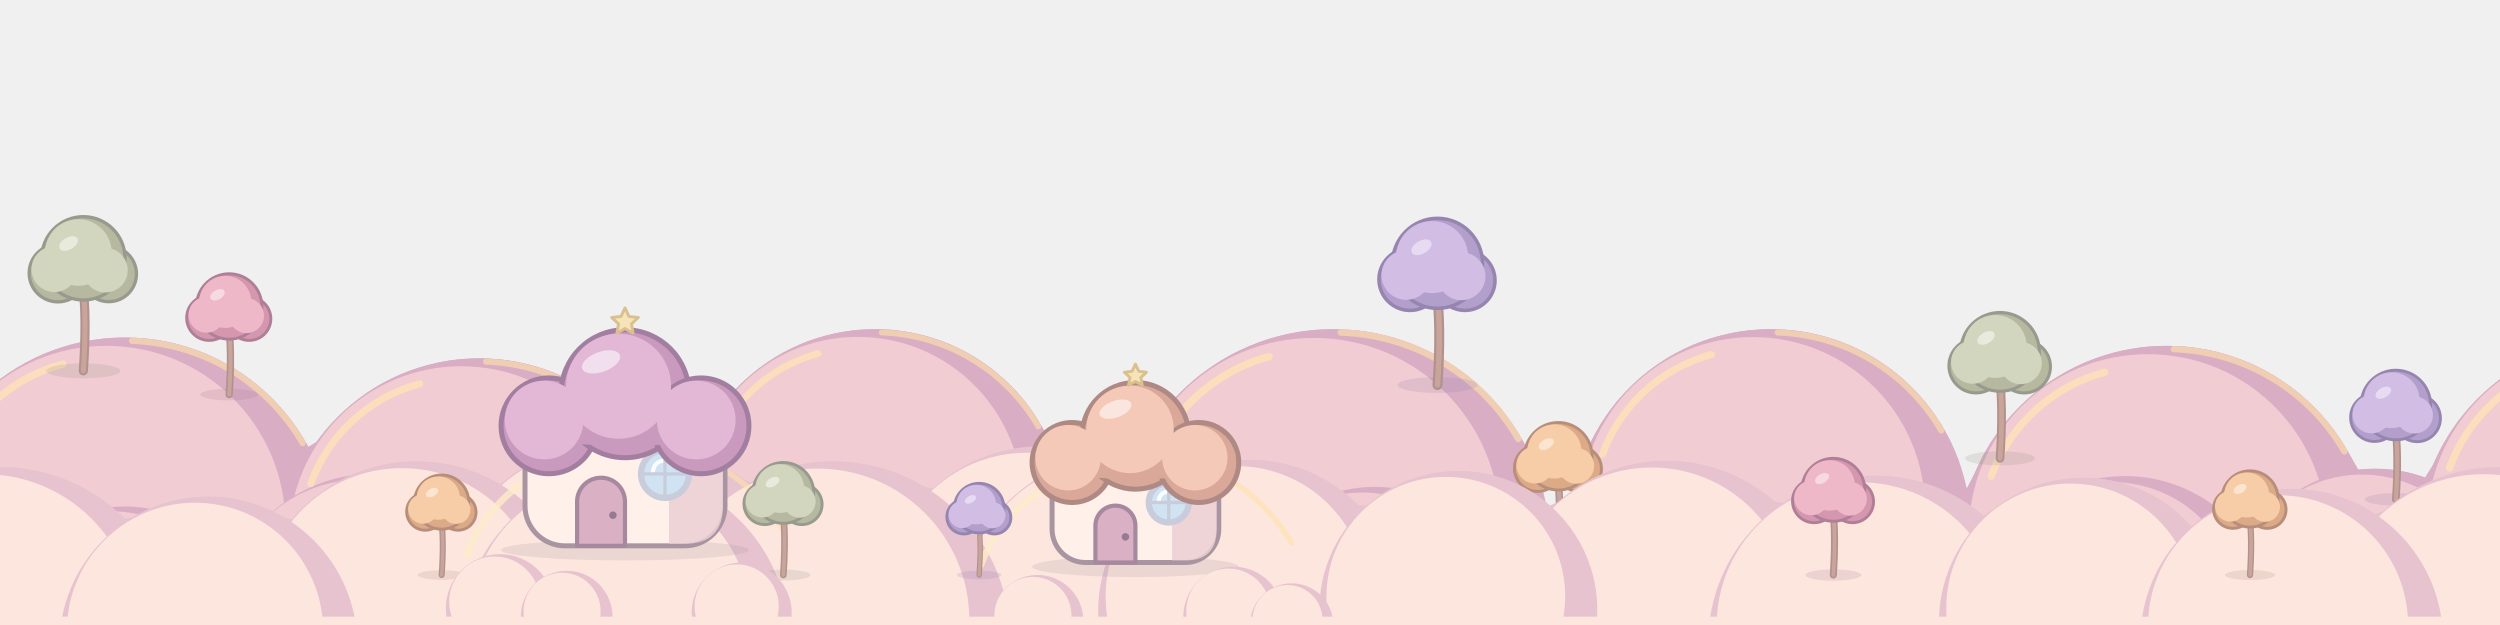
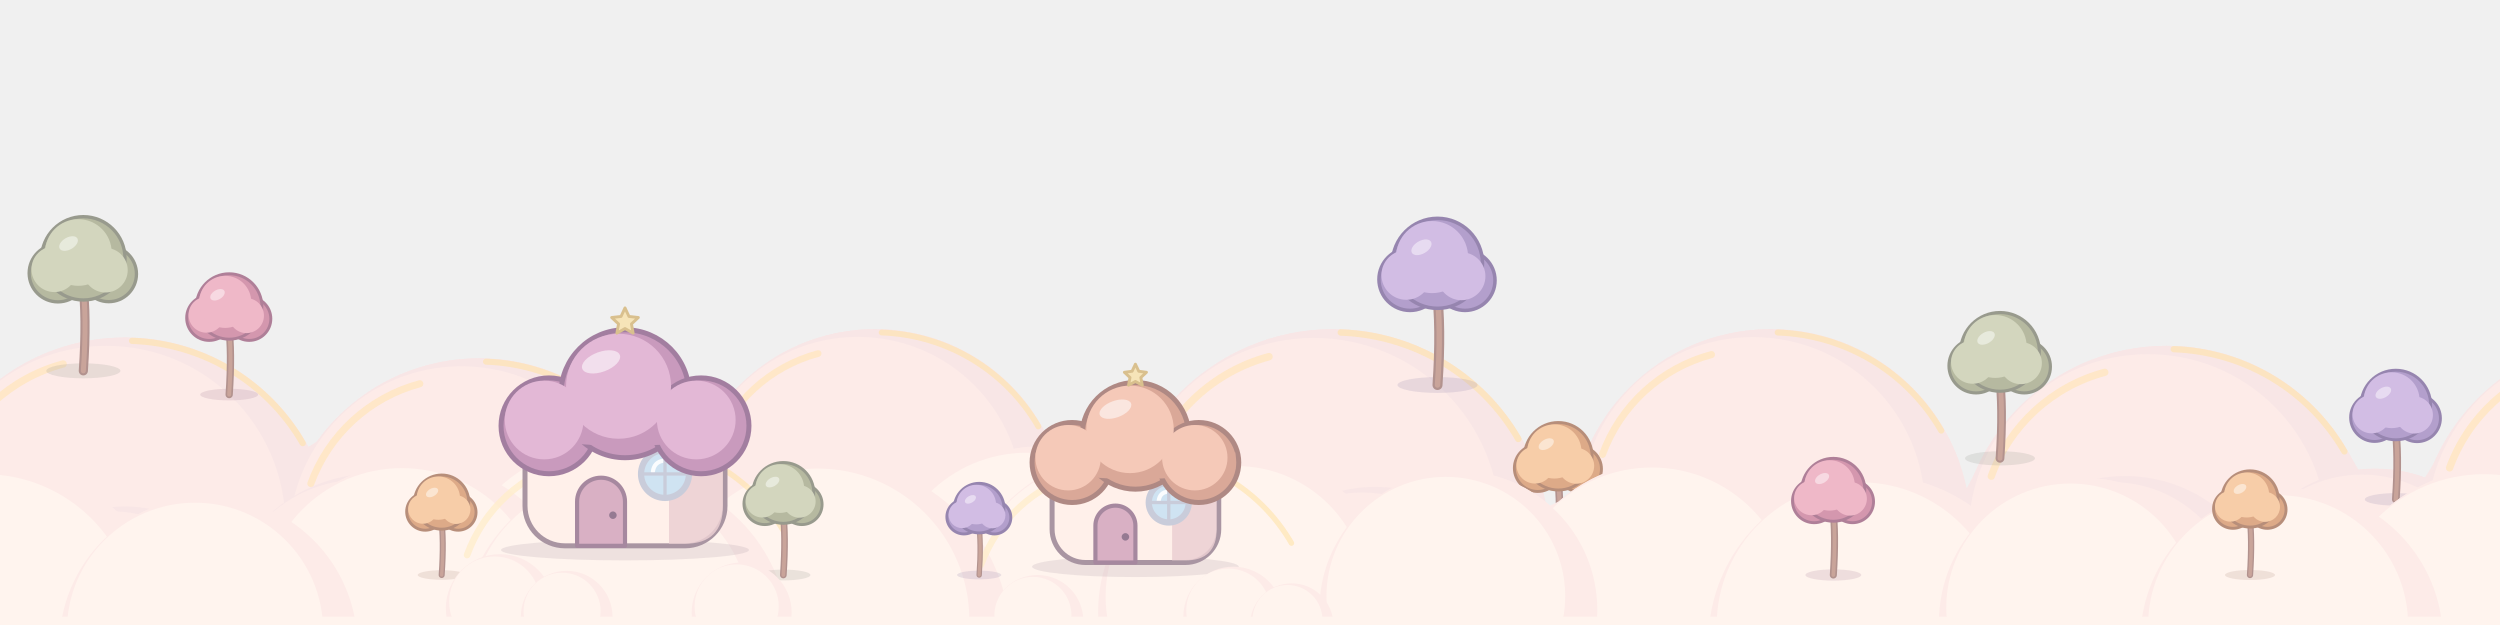
<svg xmlns="http://www.w3.org/2000/svg" width="1200" height="300" viewBox="0 0 1200 300">
  <defs>
    <radialGradient id="wglow">
      <stop offset="0" stop-color="#FFD98F" stop-opacity="0.7" />
      <stop offset="0.35" stop-color="#FFD08A" stop-opacity="0.28" />
      <stop offset="1" stop-color="#FFD08A" stop-opacity="0" />
    </radialGradient>
  </defs>
-   <path d="M0 300L0 182L4 179.2L8 176.6L12 174.3L16 172.2L20 170.3L24 168.7L28 167.3L32 166L36 164.9L40 164L44 163.3L48 162.7L52 162.3L56 162.1L60 162L64 162.1L68 162.3L72 162.7L76 163.3L80 164L84 164.9L88 166L92 167.3L96 168.7L100 170.3L104 172.2L108 174.3L112 176.6L116 179.2L120 182L124 185.2L128 188.7L132 192.6L136 197L140 202L144 207.7L148 214.5L152 212L156 206.8L160 202.3L164 198.3L168 194.7L172 191.5L176 188.6L180 186L184 183.7L188 181.7L192 179.8L196 178.2L200 176.8L204 175.6L208 174.6L212 173.7L216 173L220 172.5L224 172.2L228 172L232 172L236 172.2L240 172.5L244 173L248 173.7L252 174.6L256 175.6L260 176.8L264 178.2L268 179.8L272 181.7L276 183.7L280 186L284 188.6L288 191.5L292 194.7L296 198.3L300 202.3L304 206.8L308 212L312 218.1L316 225.3L320 234.6L324 240.6L328 242.4L332 223.2L336 212.5L340 204.6L344 198.2L348 192.7L352 188L356 183.9L360 180.3L364 177L368 174.1L372 171.5L376 169.2L380 167.2L384 165.3L388 163.7L392 162.4L396 161.2L400 160.2L404 159.4L408 158.8L412 158.3L416 158.1L420 158L424 158.1L428 158.3L432 158.8L436 159.4L440 160.2L444 161.2L448 162.4L452 163.7L456 165.3L460 167.2L464 169.2L468 171.5L472 174.1L476 177L480 180.3L484 183.9L488 188L492 192.7L496 198.2L500 204.6L504 212.5L508 223.2L512 243.9L516 242.2L520 240.9L524 239.8L528 238.9L532 238.3L536 238L540 233.4L544 222L548 213.5L552 206.6L556 200.7L560 195.5L564 191L568 187L572 183.3L576 180L580 177.1L584 174.4L588 171.9L592 169.7L596 167.8L600 166L604 164.4L608 163L612 161.8L616 160.8L620 159.9L624 159.2L628 158.7L632 158.3L636 158.1L640 158L644 158.1L648 158.3L652 158.7L656 159.2L660 159.9L664 160.8L668 161.8L672 163L676 164.4L680 166L684 167.8L688 169.7L692 171.9L696 174.4L700 177.1L704 180L708 183.3L712 187L716 191L720 195.5L724 200.7L728 206.6L732 213.5L736 222L740 233.4L744 251.4L748 248.8L752 246.6L756 234.5L760 220.6L764 211.3L768 204.1L772 198L776 192.8L780 188.3L784 184.3L788 180.7L792 177.5L796 174.6L800 172L804 169.7L808 167.7L812 165.8L816 164.2L820 162.8L824 161.6L828 160.6L832 159.7L836 159L840 158.5L844 158.2L848 158L852 158L856 158.2L860 158.5L864 159L868 159.7L872 160.6L876 161.6L880 162.8L884 164.2L888 165.8L892 167.7L896 169.7L900 172L904 174.6L908 177.5L912 180.7L916 184.3L920 188.3L924 192.8L928 198L932 204.1L936 211.3L940 220.6L944 234.5L948 226.8L952 218.5L956 211.7L960 206L964 201L968 196.6L972 192.7L976 189.2L980 186L984 183.2L988 180.6L992 178.3L996 176.2L1000 174.3L1004 172.7L1008 171.3L1012 170L1016 168.9L1020 168L1024 167.3L1028 166.7L1032 166.3L1036 166.1L1040 166L1044 166.1L1048 166.3L1052 166.7L1056 167.3L1060 168L1064 168.9L1068 170L1072 171.3L1076 172.7L1080 174.3L1084 176.2L1088 178.3L1092 180.6L1096 183.2L1100 186L1104 189.2L1108 192.7L1112 196.6L1116 201L1120 206L1124 211.7L1128 218.5L1132 225.4L1136 225.1L1140 225L1144 225.1L1148 225.4L1152 226L1156 226.8L1160 227.9L1164 229.2L1168 222.8L1172 214.5L1176 207.7L1180 202L1184 197L1188 192.6L1192 188.7L1196 185.2L1200 182L1200 300Z" fill="#D9AEC4" />
-   <circle cx="420" cy="250" r="92" fill="#D9AEC4" />
-   <circle cx="411.7" cy="240.8" r="79.1" fill="#F1CCD2" />
-   <circle cx="640" cy="262" r="104" fill="#D9AEC4" />
-   <circle cx="630.6" cy="251.6" r="89.4" fill="#F1CCD2" />
-   <circle cx="850" cy="254" r="96" fill="#D9AEC4" />
-   <circle cx="841.4" cy="244.4" r="82.6" fill="#F1CCD2" />
-   <circle cx="60" cy="262" r="100" fill="#D9AEC4" />
-   <circle cx="51" cy="252" r="86" fill="#F1CCD2" />
-   <circle cx="1260" cy="262" r="100" fill="#D9AEC4" />
-   <circle cx="1251" cy="252" r="86" fill="#F1CCD2" />
-   <circle cx="1040" cy="266" r="100" fill="#D9AEC4" />
-   <circle cx="1031" cy="256" r="86" fill="#F1CCD2" />
-   <circle cx="230" cy="268" r="96" fill="#D9AEC4" />
-   <circle cx="221.4" cy="258.4" r="82.6" fill="#F1CCD2" />
-   <circle cx="1140" cy="295.3" r="70.3" fill="#D9AEC4" />
-   <circle cx="1133.7" cy="288.3" r="60.5" fill="#F1CCD2" />
-   <circle cx="-60" cy="295.3" r="70.3" fill="#D9AEC4" />
-   <circle cx="-66.3" cy="288.3" r="60.5" fill="#F1CCD2" />
-   <circle cx="180" cy="302.6" r="75.3" fill="#D9AEC4" />
-   <circle cx="173.2" cy="295" r="64.8" fill="#F1CCD2" />
-   <circle cx="1020" cy="299.8" r="71.3" fill="#D9AEC4" />
-   <circle cx="1013.6" cy="292.7" r="61.3" fill="#F1CCD2" />
-   <circle cx="900" cy="299.1" r="65.9" fill="#D9AEC4" />
-   <circle cx="894.1" cy="292.5" r="56.7" fill="#F1CCD2" />
-   <circle cx="660" cy="301.6" r="67.9" fill="#D9AEC4" />
-   <circle cx="653.9" cy="294.8" r="58.4" fill="#F1CCD2" />
-   <circle cx="300" cy="298.7" r="62.9" fill="#D9AEC4" />
-   <circle cx="294.3" cy="292.4" r="54.1" fill="#F1CCD2" />
-   <circle cx="540" cy="306" r="68.1" fill="#D9AEC4" />
-   <circle cx="533.9" cy="299.2" r="58.6" fill="#F1CCD2" />
-   <circle cx="420" cy="303.1" r="63.3" fill="#D9AEC4" />
-   <circle cx="414.3" cy="296.8" r="54.4" fill="#F1CCD2" />
-   <circle cx="780" cy="303.1" r="63" fill="#D9AEC4" />
-   <circle cx="774.3" cy="296.8" r="54.2" fill="#F1CCD2" />
-   <circle cx="60" cy="305.1" r="62" fill="#D9AEC4" />
-   <circle cx="54.4" cy="298.9" r="53.4" fill="#F1CCD2" />
-   <circle cx="1260" cy="305.1" r="62" fill="#D9AEC4" />
-   <circle cx="1254.4" cy="298.9" r="53.4" fill="#F1CCD2" />
-   <path d="M342.6 215.6A73.6 73.6 0 0 1 392.7 169.7" fill="none" stroke="#FFE2B8" stroke-width="3.2" stroke-linecap="round" stroke-linejoin="round" opacity="0.8" />
+   <path d="M0 300L0 182L4 179.2L8 176.6L12 174.3L16 172.2L20 170.3L24 168.7L28 167.3L32 166L36 164.9L40 164L44 163.3L48 162.7L52 162.3L56 162.1L60 162L64 162.1L68 162.3L72 162.7L76 163.3L80 164L84 164.9L88 166L92 167.3L96 168.7L100 170.3L104 172.2L108 174.3L112 176.6L116 179.2L120 182L124 185.2L128 188.7L132 192.6L136 197L140 202L144 207.7L148 214.5L152 212L156 206.8L160 202.3L164 198.3L168 194.7L172 191.5L176 188.6L180 186L184 183.7L188 181.7L192 179.8L196 178.2L200 176.8L204 175.6L208 174.6L212 173.7L216 173L220 172.5L224 172.2L228 172L232 172L236 172.2L240 172.5L244 173L248 173.7L252 174.6L256 175.6L260 176.8L264 178.2L268 179.8L272 181.7L276 183.7L280 186L284 188.6L288 191.5L292 194.7L296 198.3L300 202.3L304 206.8L308 212L312 218.1L316 225.3L320 234.6L324 240.6L328 242.4L332 223.2L336 212.5L340 204.6L344 198.2L348 192.7L352 188L356 183.9L360 180.3L364 177L368 174.1L372 171.5L376 169.2L380 167.2L384 165.3L388 163.7L392 162.4L396 161.2L400 160.2L404 159.4L408 158.8L412 158.3L416 158.1L420 158L424 158.1L428 158.3L432 158.8L436 159.4L440 160.2L444 161.2L448 162.4L452 163.7L456 165.3L460 167.2L464 169.2L468 171.5L472 174.1L476 177L480 180.3L484 183.9L488 188L492 192.7L496 198.2L500 204.6L504 212.5L508 223.2L512 243.9L516 242.2L520 240.9L524 239.8L528 238.9L532 238.3L536 238L540 233.4L544 222L548 213.5L552 206.6L556 200.7L560 195.5L564 191L568 187L572 183.3L576 180L580 177.1L584 174.4L588 171.9L592 169.7L596 167.8L600 166L604 164.4L608 163L612 161.8L616 160.8L620 159.9L624 159.2L628 158.7L632 158.3L636 158.1L640 158L644 158.1L648 158.3L652 158.7L656 159.2L660 159.9L664 160.8L668 161.8L672 163L676 164.4L680 166L684 167.8L688 169.7L692 171.9L696 174.4L700 177.1L704 180L708 183.3L712 187L716 191L720 195.5L724 200.7L728 206.6L732 213.5L736 222L740 233.4L744 251.4L748 248.8L752 246.6L756 234.5L760 220.6L764 211.3L768 204.1L772 198L776 192.8L780 188.3L784 184.3L788 180.7L792 177.5L796 174.6L800 172L804 169.7L808 167.7L812 165.8L816 164.2L820 162.8L824 161.6L828 160.6L832 159.7L836 159L840 158.5L844 158.2L848 158L852 158L856 158.2L860 158.5L864 159L868 159.7L872 160.6L876 161.6L880 162.8L884 164.2L888 165.8L892 167.7L896 169.7L900 172L904 174.6L908 177.5L912 180.7L916 184.3L920 188.3L924 192.8L928 198L932 204.1L936 211.3L940 220.6L944 234.5L948 226.8L952 218.5L956 211.7L960 206L964 201L968 196.6L972 192.7L976 189.2L980 186L984 183.2L988 180.6L992 178.3L996 176.2L1000 174.3L1004 172.7L1008 171.3L1012 170L1016 168.9L1020 168L1024 167.3L1028 166.7L1032 166.3L1036 166.1L1040 166L1044 166.1L1048 166.3L1052 166.7L1056 167.3L1060 168L1064 168.9L1068 170L1072 171.3L1076 172.7L1080 174.3L1084 176.2L1088 178.3L1092 180.6L1096 183.2L1100 186L1104 189.2L1108 192.7L1112 196.6L1116 201L1120 206L1124 211.7L1128 218.5L1132 225.4L1136 225.1L1140 225L1144 225.1L1148 225.4L1152 226L1156 226.8L1160 227.9L1164 229.2L1168 222.8L1172 214.5L1176 207.7L1180 202L1184 197L1188 192.6L1192 188.7L1196 185.2L1200 182L1200 300Z" fill="#F8E6E6" />
+   <circle cx="420" cy="250" r="92" fill="#F8E6E6" />
+   <circle cx="411.7" cy="240.8" r="79.1" fill="#FDEBE8" />
+   <circle cx="640" cy="262" r="104" fill="#F8E6E6" />
+   <circle cx="630.6" cy="251.6" r="89.4" fill="#FDEBE8" />
+   <circle cx="850" cy="254" r="96" fill="#F8E6E6" />
+   <circle cx="841.4" cy="244.4" r="82.6" fill="#FDEBE8" />
+   <circle cx="60" cy="262" r="100" fill="#F8E6E6" />
+   <circle cx="51" cy="252" r="86" fill="#FDEBE8" />
+   <circle cx="1260" cy="262" r="100" fill="#F8E6E6" />
+   <circle cx="1251" cy="252" r="86" fill="#FDEBE8" />
+   <circle cx="1040" cy="266" r="100" fill="#F8E6E6" />
+   <circle cx="1031" cy="256" r="86" fill="#FDEBE8" />
+   <circle cx="230" cy="268" r="96" fill="#F8E6E6" />
+   <circle cx="221.4" cy="258.4" r="82.6" fill="#FDEBE8" />
+   <circle cx="1140" cy="295.3" r="70.3" fill="#F8E6E6" />
+   <circle cx="1133.7" cy="288.3" r="60.5" fill="#FDEBE8" />
+   <circle cx="-60" cy="295.3" r="70.3" fill="#F8E6E6" />
+   <circle cx="-66.3" cy="288.3" r="60.5" fill="#FDEBE8" />
+   <circle cx="180" cy="302.6" r="75.3" fill="#F8E6E6" />
+   <circle cx="173.2" cy="295" r="64.8" fill="#FDEBE8" />
+   <circle cx="1020" cy="299.8" r="71.3" fill="#F8E6E6" />
+   <circle cx="1013.6" cy="292.7" r="61.3" fill="#FDEBE8" />
+   <circle cx="900" cy="299.1" r="65.9" fill="#F8E6E6" />
+   <circle cx="894.1" cy="292.5" r="56.7" fill="#FDEBE8" />
+   <circle cx="660" cy="301.6" r="67.9" fill="#F8E6E6" />
+   <circle cx="653.9" cy="294.8" r="58.4" fill="#FDEBE8" />
+   <circle cx="300" cy="298.7" r="62.9" fill="#F8E6E6" />
+   <circle cx="294.3" cy="292.4" r="54.1" fill="#FDEBE8" />
+   <circle cx="540" cy="306" r="68.1" fill="#F8E6E6" />
+   <circle cx="533.9" cy="299.2" r="58.6" fill="#FDEBE8" />
+   <circle cx="420" cy="303.1" r="63.3" fill="#F8E6E6" />
+   <circle cx="414.3" cy="296.8" r="54.4" fill="#FDEBE8" />
+   <circle cx="780" cy="303.1" r="63" fill="#F8E6E6" />
+   <circle cx="774.3" cy="296.8" r="54.2" fill="#FDEBE8" />
+   <circle cx="60" cy="305.1" r="62" fill="#F8E6E6" />
+   <circle cx="54.4" cy="298.9" r="53.4" fill="#FDEBE8" />
+   <circle cx="1260" cy="305.1" r="62" fill="#F8E6E6" />
+   <circle cx="1254.4" cy="298.9" r="53.4" fill="#FDEBE8" />
+   <path d="M342.6 215.6A73.6 73.6 0 0 1 392.7 169.7" fill="none" stroke="#FFE6C0" stroke-width="3.2" stroke-linecap="round" stroke-linejoin="round" opacity="0.8" />
  <path d="M423.2 159.6A90.5 90.5 0 0 1 498.4 204.7" fill="none" stroke="#FFE2A8" stroke-width="2.8" stroke-linecap="round" stroke-linejoin="round" opacity="0.6" />
-   <path d="M552.5 223.1A83.2 83.2 0 0 1 609.1 171.2" fill="none" stroke="#FFE2B8" stroke-width="3.6" stroke-linecap="round" stroke-linejoin="round" opacity="0.8" />
+   <path d="M552.5 223.1A83.2 83.2 0 0 1 609.1 171.2" fill="none" stroke="#FFE6C0" stroke-width="3.6" stroke-linecap="round" stroke-linejoin="round" opacity="0.8" />
  <path d="M643.6 159.6A102.5 102.5 0 0 1 728.8 210.7" fill="none" stroke="#FFE2A8" stroke-width="3.1" stroke-linecap="round" stroke-linejoin="round" opacity="0.6" />
-   <path d="M769.2 218.1A76.8 76.8 0 0 1 821.5 170.2" fill="none" stroke="#FFE2B8" stroke-width="3.4" stroke-linecap="round" stroke-linejoin="round" opacity="0.8" />
+   <path d="M769.2 218.1A76.8 76.8 0 0 1 821.5 170.2" fill="none" stroke="#FFE6C0" stroke-width="3.4" stroke-linecap="round" stroke-linejoin="round" opacity="0.8" />
  <path d="M853.3 159.6A94.5 94.5 0 0 1 931.8 206.7" fill="none" stroke="#FFE2A8" stroke-width="2.9" stroke-linecap="round" stroke-linejoin="round" opacity="0.6" />
-   <path d="M-24.2 224.6A80 80 0 0 1 30.3 174.7" fill="none" stroke="#FFE2B8" stroke-width="3.5" stroke-linecap="round" stroke-linejoin="round" opacity="0.8" />
-   <path d="M1175.8 224.6A80 80 0 0 1 1230.3 174.7" fill="none" stroke="#FFE2B8" stroke-width="3.5" stroke-linecap="round" stroke-linejoin="round" opacity="0.8" />
+   <path d="M-24.2 224.6A80 80 0 0 1 30.3 174.7" fill="none" stroke="#FFE6C0" stroke-width="3.5" stroke-linecap="round" stroke-linejoin="round" opacity="0.8" />
+   <path d="M1175.8 224.6A80 80 0 0 1 1230.3 174.7" fill="none" stroke="#FFE6C0" stroke-width="3.5" stroke-linecap="round" stroke-linejoin="round" opacity="0.8" />
  <path d="M63.4 163.6A98.5 98.5 0 0 1 145.3 212.7" fill="none" stroke="#FFE2A8" stroke-width="3" stroke-linecap="round" stroke-linejoin="round" opacity="0.6" />
  <path d="M1263.4 163.6A98.5 98.5 0 0 1 1345.3 212.7" fill="none" stroke="#FFE2A8" stroke-width="3" stroke-linecap="round" stroke-linejoin="round" opacity="0.6" />
-   <path d="M955.8 228.6A80 80 0 0 1 1010.3 178.7" fill="none" stroke="#FFE2B8" stroke-width="3.5" stroke-linecap="round" stroke-linejoin="round" opacity="0.8" />
+   <path d="M955.8 228.6A80 80 0 0 1 1010.3 178.7" fill="none" stroke="#FFE6C0" stroke-width="3.5" stroke-linecap="round" stroke-linejoin="round" opacity="0.8" />
  <path d="M1043.4 167.6A98.5 98.5 0 0 1 1125.3 216.7" fill="none" stroke="#FFE2A8" stroke-width="3" stroke-linecap="round" stroke-linejoin="round" opacity="0.6" />
-   <path d="M149.2 232.1A76.8 76.8 0 0 1 201.5 184.2" fill="none" stroke="#FFE2B8" stroke-width="3.4" stroke-linecap="round" stroke-linejoin="round" opacity="0.8" />
+   <path d="M149.2 232.1A76.8 76.8 0 0 1 201.5 184.2" fill="none" stroke="#FFE6C0" stroke-width="3.4" stroke-linecap="round" stroke-linejoin="round" opacity="0.8" />
  <path d="M233.3 173.6A94.5 94.5 0 0 1 311.8 220.7" fill="none" stroke="#FFE2A8" stroke-width="2.9" stroke-linecap="round" stroke-linejoin="round" opacity="0.6" />
  <ellipse cx="40" cy="178" rx="17.8" ry="3.6" fill="#8D8E86" opacity="0.18" />
  <path d="M40 178Q41.8 152.1 39.6 135.1" fill="none" stroke="#B2928E" stroke-width="4.4" stroke-linecap="round" stroke-linejoin="round" />
  <path d="M40 178Q41.8 152.1 39.6 135.1" fill="none" stroke="#C9A49A" stroke-width="2.4" stroke-linecap="round" stroke-linejoin="round" />
  <circle cx="27.8" cy="131.1" r="13.8" fill="#B6B9A0" stroke="#989A8D" stroke-width="1.6" stroke-linejoin="round" stroke-linecap="round" />
  <circle cx="52.2" cy="131.5" r="13.3" fill="#B6B9A0" stroke="#989A8D" stroke-width="1.6" stroke-linejoin="round" stroke-linecap="round" />
  <circle cx="40" cy="124" r="20" fill="#B6B9A0" stroke="#989A8D" stroke-width="1.6" stroke-linejoin="round" stroke-linecap="round" />
  <circle cx="26.1" cy="129.2" r="11" fill="#D3D6BE" />
  <circle cx="50.6" cy="129.7" r="10.7" fill="#D3D6BE" />
  <circle cx="37.6" cy="121.2" r="16" fill="#D3D6BE" />
  <ellipse cx="32.9" cy="116.9" rx="4.9" ry="2.9" fill="#EBEDE2" opacity="0.85" transform="rotate(-30 32.9 116.9)" />
  <ellipse cx="110" cy="189.4" rx="13.9" ry="2.8" fill="#A2768F" opacity="0.18" />
  <path d="M110 189.4Q111.4 169.1 109.7 155.8" fill="none" stroke="#B2928E" stroke-width="3.5" stroke-linecap="round" stroke-linejoin="round" />
  <path d="M110 189.4Q111.4 169.1 109.7 155.8" fill="none" stroke="#C9A49A" stroke-width="1.9" stroke-linecap="round" stroke-linejoin="round" />
  <circle cx="100.4" cy="152.6" r="10.8" fill="#D497AE" stroke="#AF7F98" stroke-width="1.4" stroke-linejoin="round" stroke-linecap="round" />
  <circle cx="119.6" cy="153" r="10.4" fill="#D497AE" stroke="#AF7F98" stroke-width="1.4" stroke-linejoin="round" stroke-linecap="round" />
  <circle cx="110" cy="147.1" r="15.7" fill="#D497AE" stroke="#AF7F98" stroke-width="1.4" stroke-linejoin="round" stroke-linecap="round" />
  <circle cx="99.1" cy="151.1" r="8.6" fill="#EFB8C8" />
  <circle cx="118.3" cy="151.5" r="8.4" fill="#EFB8C8" />
  <circle cx="108.1" cy="144.9" r="12.5" fill="#EFB8C8" />
  <ellipse cx="104.4" cy="141.5" rx="3.8" ry="2.3" fill="#F8DFE6" opacity="0.85" transform="rotate(-30 104.4 141.5)" />
  <ellipse cx="690" cy="184.8" rx="19.2" ry="3.8" fill="#8B7CA4" opacity="0.18" />
  <path d="M690 184.8Q691.9 156.8 689.5 138.4" fill="none" stroke="#B2928E" stroke-width="4.8" stroke-linecap="round" stroke-linejoin="round" />
  <path d="M690 184.8Q691.9 156.8 689.5 138.4" fill="none" stroke="#C9A49A" stroke-width="2.6" stroke-linecap="round" stroke-linejoin="round" />
  <circle cx="676.8" cy="134.1" r="14.9" fill="#B39FCC" stroke="#9685AF" stroke-width="1.7" stroke-linejoin="round" stroke-linecap="round" />
  <circle cx="703.2" cy="134.6" r="14.4" fill="#B39FCC" stroke="#9685AF" stroke-width="1.7" stroke-linejoin="round" stroke-linecap="round" />
  <circle cx="690" cy="126.4" r="21.6" fill="#B39FCC" stroke="#9685AF" stroke-width="1.7" stroke-linejoin="round" stroke-linecap="round" />
  <circle cx="675" cy="132" r="11.9" fill="#D2BDE4" />
  <circle cx="701.5" cy="132.6" r="11.5" fill="#D2BDE4" />
  <circle cx="687.4" cy="123.4" r="17.3" fill="#D2BDE4" />
  <ellipse cx="682.3" cy="118.7" rx="5.3" ry="3.1" fill="#EBE1F3" opacity="0.85" transform="rotate(-30 682.3 118.7)" />
  <ellipse cx="748" cy="262.8" rx="14.4" ry="2.9" fill="#A98475" opacity="0.18" />
  <path d="M748 262.8Q749.4 241.8 747.6 228" fill="none" stroke="#B2928E" stroke-width="3.6" stroke-linecap="round" stroke-linejoin="round" />
  <path d="M748 262.8Q749.4 241.8 747.6 228" fill="none" stroke="#C9A49A" stroke-width="2" stroke-linecap="round" stroke-linejoin="round" />
  <circle cx="738.1" cy="224.7" r="11.2" fill="#DDAA88" stroke="#B78E7A" stroke-width="1.4" stroke-linejoin="round" stroke-linecap="round" />
  <circle cx="757.9" cy="225.1" r="10.8" fill="#DDAA88" stroke="#B78E7A" stroke-width="1.4" stroke-linejoin="round" stroke-linecap="round" />
  <circle cx="748" cy="219" r="16.2" fill="#DDAA88" stroke="#B78E7A" stroke-width="1.4" stroke-linejoin="round" stroke-linecap="round" />
  <circle cx="736.8" cy="223.2" r="8.9" fill="#F7CDA8" />
  <circle cx="756.6" cy="223.6" r="8.6" fill="#F7CDA8" />
  <circle cx="746.1" cy="216.7" r="13" fill="#F7CDA8" />
  <ellipse cx="742.2" cy="213.2" rx="4" ry="2.3" fill="#FBE9D8" opacity="0.85" transform="rotate(-30 742.2 213.2)" />
  <ellipse cx="960" cy="220" rx="16.8" ry="3.4" fill="#8D8E86" opacity="0.18" />
  <path d="M960 220Q961.7 195.5 959.6 179.4" fill="none" stroke="#B2928E" stroke-width="4.2" stroke-linecap="round" stroke-linejoin="round" />
  <path d="M960 220Q961.7 195.5 959.6 179.4" fill="none" stroke="#C9A49A" stroke-width="2.3" stroke-linecap="round" stroke-linejoin="round" />
  <circle cx="948.5" cy="175.6" r="13" fill="#B6B9A0" stroke="#989A8D" stroke-width="1.5" stroke-linejoin="round" stroke-linecap="round" />
  <circle cx="971.6" cy="176" r="12.6" fill="#B6B9A0" stroke="#989A8D" stroke-width="1.5" stroke-linejoin="round" stroke-linecap="round" />
  <circle cx="960" cy="168.9" r="18.9" fill="#B6B9A0" stroke="#989A8D" stroke-width="1.5" stroke-linejoin="round" stroke-linecap="round" />
  <circle cx="946.9" cy="173.8" r="10.4" fill="#D3D6BE" />
  <circle cx="970" cy="174.3" r="10.1" fill="#D3D6BE" />
  <circle cx="957.7" cy="166.3" r="15.1" fill="#D3D6BE" />
  <ellipse cx="953.3" cy="162.2" rx="4.6" ry="2.7" fill="#EBEDE2" opacity="0.85" transform="rotate(-30 953.3 162.2)" />
  <ellipse cx="1150" cy="239.7" rx="14.9" ry="3" fill="#8B7CA4" opacity="0.18" />
  <path d="M1150 239.7Q1151.5 218 1149.6 203.7" fill="none" stroke="#B2928E" stroke-width="3.7" stroke-linecap="round" stroke-linejoin="round" />
  <path d="M1150 239.7Q1151.5 218 1149.6 203.7" fill="none" stroke="#C9A49A" stroke-width="2" stroke-linecap="round" stroke-linejoin="round" />
  <circle cx="1139.8" cy="200.4" r="11.5" fill="#B39FCC" stroke="#9685AF" stroke-width="1.4" stroke-linejoin="round" stroke-linecap="round" />
  <circle cx="1160.2" cy="200.8" r="11.2" fill="#B39FCC" stroke="#9685AF" stroke-width="1.4" stroke-linejoin="round" stroke-linecap="round" />
  <circle cx="1150" cy="194.4" r="16.7" fill="#B39FCC" stroke="#9685AF" stroke-width="1.4" stroke-linejoin="round" stroke-linecap="round" />
  <circle cx="1138.4" cy="198.8" r="9.2" fill="#D2BDE4" />
  <circle cx="1158.9" cy="199.2" r="8.9" fill="#D2BDE4" />
  <circle cx="1148" cy="192.1" r="13.4" fill="#D2BDE4" />
  <ellipse cx="1144" cy="188.5" rx="4.1" ry="2.4" fill="#EBE1F3" opacity="0.85" transform="rotate(-30 1144 188.5)" />
-   <path d="M0 300L0 224.2L4 224.3L8 224.6L12 225.1L16 225.8L20 226.6L24 227.7L28 229L32 230.5L36 232.3L40 234.3L44 236.5L48 239.1L52 242.1L56 245.4L60 249.1L64 248.1L68 246L72 244.1L76 242.6L80 241.3L84 240.2L88 239.4L92 238.9L96 238.5L100 238.4L104 238.5L108 238.9L112 239.4L116 240.2L120 241.3L124 242.6L128 244.1L132 246L136 248.1L140 249.4L144 245L148 241.2L152 237.9L156 235L160 232.5L164 230.2L168 228.3L172 226.7L176 225.3L180 224.1L184 223.1L188 222.4L192 221.9L196 221.6L200 221.5L204 221.6L208 221.9L212 222.4L216 223.1L220 224.1L224 225.3L228 226.7L232 228.3L236 230.2L240 232.5L244 229.5L248 226.5L252 223.9L256 221.5L260 219.4L264 217.5L268 215.9L272 214.5L276 213.3L280 212.3L284 211.4L288 210.8L292 210.4L296 210.1L300 210L304 210.1L308 210.4L312 210.8L316 211.4L320 212.3L324 213.3L328 214.5L332 215.9L336 217.5L340 219.4L344 221.5L348 223.9L352 226.5L356 229.5L360 231.6L364 229.6L368 227.8L372 226.3L376 225L380 223.9L384 223.1L388 222.4L392 221.9L396 221.6L400 221.5L404 221.6L408 221.9L412 222.4L416 223.1L420 223.9L424 225L428 226.3L432 227.8L436 229.6L440 231.6L444 233.8L448 234.3L452 230.9L456 228L460 225.4L464 223.1L468 221.1L472 219.5L476 218L480 216.8L484 215.9L488 215.2L492 214.6L496 214.3L500 214.2L504 214.3L508 214.6L512 215.2L516 215.9L520 216.8L524 218L528 217.7L532 217L536 216.5L540 216.1L544 216L548 216.1L552 216.3L556 216.7L560 217.3L564 218.1L568 219.1L572 220.2L576 221.6L580 223.3L584 222.5L588 221.8L592 221.2L596 220.9L600 220.8L604 220.9L608 221.2L612 221.8L616 222.5L620 223.6L624 224.8L628 226.3L632 228.2L636 230.3L640 232.7L644 235.5L648 238.8L652 242.6L656 242.7L660 239.5L664 236.7L668 234.3L672 232.3L676 230.6L680 229.2L684 228.1L688 227.2L692 226.6L696 226.3L700 226.1L704 226.3L708 226.6L712 227.2L716 228.1L720 229.2L724 230.6L728 232.3L732 234.3L736 236.7L740 239.5L744 242.7L748 240.8L752 237.5L756 234.6L760 232.1L764 229.9L768 228L772 226.4L776 225L780 223.8L784 222.8L788 222.1L792 221.6L796 221.3L800 221.2L804 221.3L808 221.6L812 222.1L816 222.8L820 223.8L824 225L828 226.4L832 228L836 229.9L840 232.1L844 234.6L848 237.5L852 240.8L856 241.5L860 239.1L864 236.9L868 235L872 233.4L876 232L880 230.9L884 230L888 229.3L892 228.8L896 228.5L900 228.4L904 228.5L908 228.8L912 229.3L916 230L920 230.9L924 232L928 233.4L932 235L936 236.9L940 239.1L944 241.5L948 244.4L952 247.6L956 245.1L960 242.1L964 239.4L968 237.2L972 235.3L976 233.6L980 232.3L984 231.2L988 230.4L992 229.8L996 229.5L1000 229.4L1004 229.5L1008 229.8L1012 230.4L1016 231.2L1020 232.3L1024 233.6L1028 235.3L1032 237.2L1036 239.4L1040 242.1L1044 245.1L1048 248.7L1052 252.8L1056 249.6L1060 246.7L1064 244.3L1068 242.2L1072 240.3L1076 238.8L1080 237.5L1084 236.5L1088 235.7L1092 235.2L1096 234.8L1100 234.7L1104 234.8L1108 235.2L1112 235.7L1116 236.5L1120 237.5L1124 238.8L1128 240.3L1132 242.2L1136 244.3L1140 246.7L1144 245.4L1148 242.1L1152 239.1L1156 236.5L1160 234.3L1164 232.3L1168 230.5L1172 229L1176 227.7L1180 226.6L1184 225.8L1188 225.1L1192 224.6L1196 224.3L1200 224.2L1200 300Z" fill="#E6C3CF" />
-   <circle cx="300" cy="300" r="90" fill="#E6C3CF" />
-   <circle cx="291.9" cy="291" r="77.4" fill="#FCE6DE" />
-   <circle cx="500" cy="291.6" r="77.3" fill="#E6C3CF" />
-   <circle cx="493" cy="283.8" r="66.5" fill="#FCE6DE" />
-   <circle cx="545" cy="304" r="88" fill="#E6C3CF" />
-   <circle cx="537.1" cy="295.2" r="75.7" fill="#FCE6DE" />
-   <circle cx="600" cy="293.7" r="72.9" fill="#E6C3CF" />
-   <circle cx="593.4" cy="286.4" r="62.7" fill="#FCE6DE" />
-   <circle cx="800" cy="300" r="78.7" fill="#E6C3CF" />
-   <circle cx="792.9" cy="292.1" r="67.7" fill="#FCE6DE" />
-   <circle cx="200" cy="299.9" r="78.4" fill="#E6C3CF" />
-   <circle cx="192.9" cy="292.1" r="67.4" fill="#FCE6DE" />
-   <circle cx="400" cy="306.2" r="84.7" fill="#E6C3CF" />
-   <circle cx="392.4" cy="297.8" r="72.9" fill="#FCE6DE" />
-   <circle cx="0" cy="309" r="84.8" fill="#E6C3CF" />
-   <circle cx="-7.6" cy="300.5" r="72.9" fill="#FCE6DE" />
-   <circle cx="1200" cy="309" r="84.8" fill="#E6C3CF" />
-   <circle cx="1192.4" cy="300.5" r="72.9" fill="#FCE6DE" />
-   <circle cx="700" cy="292.8" r="66.7" fill="#E6C3CF" />
-   <circle cx="694" cy="286.2" r="57.3" fill="#FCE6DE" />
-   <circle cx="300" cy="305.4" r="78.3" fill="#E6C3CF" />
-   <circle cx="293" cy="297.5" r="67.3" fill="#FCE6DE" />
-   <circle cx="900" cy="308.3" r="80" fill="#E6C3CF" />
-   <circle cx="892.8" cy="300.3" r="68.8" fill="#FCE6DE" />
-   <circle cx="1000" cy="298.7" r="69.3" fill="#E6C3CF" />
-   <circle cx="993.8" cy="291.7" r="59.6" fill="#FCE6DE" />
-   <circle cx="1100" cy="307.3" r="72.6" fill="#E6C3CF" />
-   <circle cx="1093.5" cy="300.1" r="62.4" fill="#FCE6DE" />
-   <circle cx="100" cy="309.9" r="71.5" fill="#E6C3CF" />
-   <circle cx="93.6" cy="302.8" r="61.5" fill="#FCE6DE" />
-   <path d="M224.2 266.4A72 72 0 0 1 273.3 221.5" fill="none" stroke="#FFEBC8" stroke-width="3.2" stroke-linecap="round" stroke-linejoin="round" opacity="0.8" />
+   <path d="M0 300L0 224.2L4 224.3L8 224.6L12 225.1L16 225.8L20 226.6L24 227.7L28 229L32 230.5L36 232.3L40 234.3L44 236.5L48 239.1L52 242.1L56 245.4L60 249.1L64 248.1L68 246L72 244.1L76 242.6L80 241.3L84 240.2L88 239.4L92 238.9L96 238.5L100 238.4L104 238.5L108 238.9L112 239.4L116 240.2L120 241.3L124 242.6L128 244.1L132 246L136 248.1L140 249.4L144 245L148 241.2L152 237.9L156 235L160 232.5L164 230.2L168 228.3L172 226.7L176 225.3L180 224.1L184 223.1L188 222.4L192 221.9L196 221.6L200 221.5L204 221.6L208 221.9L212 222.4L216 223.1L220 224.1L224 225.3L228 226.7L232 228.3L236 230.2L240 232.5L244 229.5L248 226.5L252 223.9L256 221.5L260 219.4L264 217.5L268 215.9L272 214.5L276 213.3L280 212.3L284 211.4L288 210.8L292 210.4L296 210.1L300 210L304 210.1L308 210.4L312 210.8L316 211.4L320 212.3L324 213.3L328 214.5L332 215.9L336 217.5L340 219.4L344 221.5L348 223.9L352 226.5L356 229.5L360 231.6L364 229.6L368 227.8L372 226.3L376 225L380 223.9L384 223.1L388 222.4L392 221.9L396 221.6L400 221.5L404 221.6L408 221.9L412 222.4L416 223.1L420 223.9L424 225L428 226.3L432 227.8L436 229.6L440 231.6L444 233.8L448 234.3L452 230.9L456 228L460 225.4L464 223.1L468 221.1L472 219.5L476 218L480 216.8L484 215.9L488 215.2L492 214.6L496 214.3L500 214.2L504 214.3L508 214.6L512 215.2L516 215.9L520 216.8L524 218L528 217.7L532 217L536 216.5L540 216.1L544 216L548 216.1L552 216.3L556 216.7L560 217.3L564 218.1L568 219.1L572 220.2L576 221.6L580 223.3L584 222.5L588 221.8L592 221.2L596 220.9L600 220.8L604 220.9L608 221.2L612 221.8L616 222.5L620 223.6L624 224.8L628 226.3L632 228.2L636 230.3L640 232.7L644 235.5L648 238.8L652 242.6L656 242.7L660 239.5L664 236.7L668 234.3L672 232.3L676 230.6L680 229.2L684 228.1L688 227.2L692 226.6L696 226.3L700 226.1L704 226.3L708 226.6L712 227.2L716 228.1L720 229.2L724 230.6L728 232.3L732 234.3L736 236.7L740 239.5L744 242.7L748 240.8L752 237.5L756 234.6L760 232.1L764 229.9L768 228L772 226.4L776 225L780 223.8L784 222.8L788 222.1L792 221.6L796 221.3L800 221.2L804 221.3L808 221.6L812 222.1L816 222.8L820 223.8L824 225L828 226.4L832 228L836 229.9L840 232.1L844 234.6L848 237.5L852 240.8L856 241.5L860 239.1L864 236.9L868 235L872 233.4L876 232L880 230.9L884 230L888 229.3L892 228.8L896 228.5L900 228.4L904 228.5L908 228.8L912 229.3L916 230L920 230.9L924 232L928 233.4L932 235L936 236.9L940 239.1L944 241.5L948 244.4L952 247.6L956 245.1L960 242.1L964 239.4L968 237.2L972 235.3L976 233.6L980 232.3L984 231.2L988 230.4L992 229.8L996 229.5L1000 229.4L1004 229.5L1008 229.8L1012 230.4L1016 231.2L1020 232.3L1024 233.6L1028 235.3L1032 237.2L1036 239.4L1040 242.1L1044 245.1L1048 248.7L1052 252.8L1056 249.6L1060 246.7L1064 244.3L1068 242.2L1072 240.3L1076 238.8L1080 237.5L1084 236.5L1088 235.7L1092 235.2L1096 234.8L1100 234.7L1104 234.8L1108 235.2L1112 235.7L1116 236.5L1120 237.5L1124 238.8L1128 240.3L1132 242.2L1136 244.3L1140 246.7L1144 245.4L1148 242.1L1152 239.1L1156 236.5L1160 234.3L1164 232.3L1168 230.5L1172 229L1176 227.7L1180 226.6L1184 225.8L1188 225.1L1192 224.6L1196 224.3L1200 224.2L1200 300Z" fill="#FDEBE8" />
+   <circle cx="300" cy="300" r="90" fill="#FDEBE8" />
+   <circle cx="291.9" cy="291" r="77.4" fill="#FFF4EE" />
+   <circle cx="500" cy="291.6" r="77.3" fill="#FDEBE8" />
+   <circle cx="493" cy="283.8" r="66.5" fill="#FFF4EE" />
+   <circle cx="545" cy="304" r="88" fill="#FDEBE8" />
+   <circle cx="537.1" cy="295.2" r="75.7" fill="#FFF4EE" />
+   <circle cx="600" cy="293.7" r="72.9" fill="#FDEBE8" />
+   <circle cx="593.4" cy="286.4" r="62.7" fill="#FFF4EE" />
+   <circle cx="800" cy="300" r="78.7" fill="#FDEBE8" />
+   <circle cx="792.9" cy="292.1" r="67.7" fill="#FFF4EE" />
+   <circle cx="200" cy="299.9" r="78.4" fill="#FDEBE8" />
+   <circle cx="192.9" cy="292.1" r="67.4" fill="#FFF4EE" />
+   <circle cx="400" cy="306.2" r="84.7" fill="#FDEBE8" />
+   <circle cx="392.4" cy="297.8" r="72.9" fill="#FFF4EE" />
+   <circle cx="0" cy="309" r="84.8" fill="#FDEBE8" />
+   <circle cx="-7.6" cy="300.5" r="72.9" fill="#FFF4EE" />
+   <circle cx="1200" cy="309" r="84.8" fill="#FDEBE8" />
+   <circle cx="1192.4" cy="300.5" r="72.9" fill="#FFF4EE" />
+   <circle cx="700" cy="292.8" r="66.7" fill="#FDEBE8" />
+   <circle cx="694" cy="286.2" r="57.3" fill="#FFF4EE" />
+   <circle cx="300" cy="305.4" r="78.3" fill="#FDEBE8" />
+   <circle cx="293" cy="297.5" r="67.3" fill="#FFF4EE" />
+   <circle cx="900" cy="308.3" r="80" fill="#FDEBE8" />
+   <circle cx="892.8" cy="300.3" r="68.8" fill="#FFF4EE" />
+   <circle cx="1000" cy="298.7" r="69.3" fill="#FDEBE8" />
+   <circle cx="993.8" cy="291.7" r="59.6" fill="#FFF4EE" />
+   <circle cx="1100" cy="307.3" r="72.6" fill="#FDEBE8" />
+   <circle cx="1093.5" cy="300.1" r="62.4" fill="#FFF4EE" />
+   <circle cx="100" cy="309.9" r="71.5" fill="#FDEBE8" />
+   <circle cx="93.6" cy="302.8" r="61.5" fill="#FFF4EE" />
+   <path d="M224.2 266.4A72 72 0 0 1 273.3 221.5" fill="none" stroke="#FFEDCC" stroke-width="3.2" stroke-linecap="round" stroke-linejoin="round" opacity="0.8" />
  <path d="M303.1 211.6A88.5 88.5 0 0 1 376.6 255.7" fill="none" stroke="#FFE2A8" stroke-width="2.7" stroke-linecap="round" stroke-linejoin="round" opacity="0.6" />
-   <path d="M470.9 271.1A70.4 70.4 0 0 1 518.9 227.2" fill="none" stroke="#FFEBC8" stroke-width="3.1" stroke-linecap="round" stroke-linejoin="round" opacity="0.8" />
+   <path d="M470.9 271.1A70.4 70.4 0 0 1 518.9 227.2" fill="none" stroke="#FFEDCC" stroke-width="3.1" stroke-linecap="round" stroke-linejoin="round" opacity="0.8" />
  <path d="M548 217.6A86.5 86.5 0 0 1 619.9 260.7" fill="none" stroke="#FFE2A8" stroke-width="2.6" stroke-linecap="round" stroke-linejoin="round" opacity="0.6" />
  <ellipse cx="300" cy="264" rx="59.5" ry="5" fill="#9F8D9B" opacity="0.18" />
  <rect x="252" y="202.5" width="96" height="59.5" fill="#FFF0EA" rx="19.2" stroke="#A995A2" stroke-width="2.4" stroke-linejoin="round" stroke-linecap="round" />
  <path d="M321.1 204.5L328.8 204.5Q347 204.5 347 221.7L347 242.8Q347 261 328.8 261L321.1 261Z" fill="#EBCFD2" opacity="0.85" />
  <path d="M277 262L277 240.8A11.5 11.5 0 0 1 300 240.8L300 262Z" fill="#D9B0C4" stroke="#A6889F" stroke-width="2" stroke-linejoin="round" stroke-linecap="round" />
  <circle cx="294.2" cy="247.3" r="1.8" fill="#957A92" />
  <circle cx="319.2" cy="227.5" r="11.5" fill="#CFE3F2" stroke="#C9CCDA" stroke-width="3" stroke-linejoin="round" stroke-linecap="round" />
  <path d="M313.4 226.3Q314 221.7 318.6 221.1" fill="none" stroke="#FFFFFF" stroke-width="2" stroke-linecap="round" stroke-linejoin="round" opacity="0.9" />
  <path d="M307.7 227.5L330.7 227.5M319.2 216L319.2 239" fill="none" stroke="#C9CCDA" stroke-width="1.6" stroke-linecap="round" stroke-linejoin="round" />
  <circle cx="263.5" cy="204.4" r="23" fill="#C99ABD" stroke="#A27EA0" stroke-width="2.4" stroke-linejoin="round" stroke-linecap="round" />
  <circle cx="300" cy="189" r="30.7" fill="#C99ABD" stroke="#A27EA0" stroke-width="2.4" stroke-linejoin="round" stroke-linecap="round" />
  <circle cx="336.5" cy="204.4" r="23" fill="#C99ABD" stroke="#A27EA0" stroke-width="2.4" stroke-linejoin="round" stroke-linecap="round" />
  <path d="M242.4 208.2Q300 219.8 357.6 208.2L357.6 198.6L242.4 198.6Z" fill="#C99ABD" />
  <circle cx="261.2" cy="201.6" r="18.9" fill="#E3B8D6" />
  <circle cx="296.9" cy="185.4" r="25.2" fill="#E3B8D6" />
  <circle cx="334.2" cy="201.6" r="18.9" fill="#E3B8D6" />
  <ellipse cx="288.5" cy="173.7" rx="9.6" ry="4.8" fill="#F4E3EF" opacity="0.9" transform="rotate(-20 288.5 173.7)" />
  <path d="M300 147.8L301.9 151.9L306.4 152.4L303.1 155.5L303.9 159.9L300 157.7L296.1 159.9L296.9 155.5L293.6 152.4L298.1 151.9Z" fill="#F6E4B8" stroke="#D9C08E" stroke-width="1.4" stroke-linejoin="round" stroke-linecap="round" />
  <ellipse cx="545" cy="272" rx="49.6" ry="5" fill="#9F8D9B" opacity="0.18" />
  <rect x="505" y="220.4" width="80" height="49.6" fill="#FFF0EA" rx="16" stroke="#A995A2" stroke-width="2.4" stroke-linejoin="round" stroke-linecap="round" />
  <path d="M562.6 222.4L569 222.4Q584 222.4 584 236.4L584 254Q584 269 569 269L562.6 269Z" fill="#EBCFD2" opacity="0.85" />
  <path d="M525.8 270L525.8 252.3A9.6 9.6 0 0 1 545 252.3L545 270Z" fill="#D9B0C4" stroke="#A6889F" stroke-width="2" stroke-linejoin="round" stroke-linecap="round" />
  <circle cx="540.2" cy="257.7" r="1.8" fill="#957A92" />
  <circle cx="561" cy="241.2" r="9.6" fill="#CFE3F2" stroke="#C9CCDA" stroke-width="3" stroke-linejoin="round" stroke-linecap="round" />
  <path d="M556.2 240.3Q556.7 236.4 560.5 236" fill="none" stroke="#FFFFFF" stroke-width="2" stroke-linecap="round" stroke-linejoin="round" opacity="0.9" />
  <path d="M551.4 241.2L570.6 241.2M561 231.6L561 250.8" fill="none" stroke="#C9CCDA" stroke-width="1.6" stroke-linecap="round" stroke-linejoin="round" />
  <circle cx="514.6" cy="222" r="19.2" fill="#DAA898" stroke="#AF8984" stroke-width="2.4" stroke-linejoin="round" stroke-linecap="round" />
  <circle cx="545" cy="209.2" r="25.6" fill="#DAA898" stroke="#AF8984" stroke-width="2.4" stroke-linejoin="round" stroke-linecap="round" />
  <circle cx="575.4" cy="222" r="19.2" fill="#DAA898" stroke="#AF8984" stroke-width="2.4" stroke-linejoin="round" stroke-linecap="round" />
  <path d="M497 225.2Q545 234.8 593 225.2L593 217.2L497 217.2Z" fill="#DAA898" />
  <circle cx="512.7" cy="219.7" r="15.7" fill="#F5C9B8" />
  <circle cx="542.4" cy="206.1" r="21" fill="#F5C9B8" />
  <circle cx="573.5" cy="219.7" r="15.7" fill="#F5C9B8" />
  <ellipse cx="535.4" cy="196.4" rx="8" ry="4" fill="#FBE9E3" opacity="0.9" transform="rotate(-20 535.4 196.4)" />
  <path d="M545 174.8L546.6 178.2L550.3 178.7L547.6 181.2L548.3 184.9L545 183.1L541.7 184.9L542.4 181.2L539.7 178.7L543.4 178.2Z" fill="#F6E4B8" stroke="#D9C08E" stroke-width="1.4" stroke-linejoin="round" stroke-linecap="round" />
  <ellipse cx="376" cy="276" rx="13" ry="2.6" fill="#8D8E86" opacity="0.18" />
  <path d="M376 276Q377.3 257.1 375.7 244.7" fill="none" stroke="#B2928E" stroke-width="3.2" stroke-linecap="round" stroke-linejoin="round" />
  <path d="M376 276Q377.3 257.1 375.7 244.7" fill="none" stroke="#C9A49A" stroke-width="1.8" stroke-linecap="round" stroke-linejoin="round" />
  <circle cx="367.1" cy="241.8" r="10" fill="#B6B9A0" stroke="#989A8D" stroke-width="1.4" stroke-linejoin="round" stroke-linecap="round" />
  <circle cx="384.9" cy="242.1" r="9.7" fill="#B6B9A0" stroke="#989A8D" stroke-width="1.4" stroke-linejoin="round" stroke-linecap="round" />
  <circle cx="376" cy="236.6" r="14.6" fill="#B6B9A0" stroke="#989A8D" stroke-width="1.4" stroke-linejoin="round" stroke-linecap="round" />
  <circle cx="365.9" cy="240.4" r="8" fill="#D3D6BE" />
  <circle cx="383.7" cy="240.7" r="7.8" fill="#D3D6BE" />
  <circle cx="374.3" cy="234.5" r="11.7" fill="#D3D6BE" />
  <ellipse cx="370.8" cy="231.4" rx="3.6" ry="2.1" fill="#EBEDE2" opacity="0.85" transform="rotate(-30 370.8 231.4)" />
  <ellipse cx="470" cy="276" rx="10.6" ry="2.1" fill="#8B7CA4" opacity="0.18" />
  <path d="M470 276Q471.1 260.6 469.7 250.5" fill="none" stroke="#B2928E" stroke-width="2.6" stroke-linecap="round" stroke-linejoin="round" />
  <path d="M470 276Q471.1 260.6 469.7 250.5" fill="none" stroke="#C9A49A" stroke-width="1.5" stroke-linecap="round" stroke-linejoin="round" />
  <circle cx="462.7" cy="248.1" r="8.2" fill="#B39FCC" stroke="#9685AF" stroke-width="1.4" stroke-linejoin="round" stroke-linecap="round" />
  <circle cx="477.3" cy="248.4" r="7.9" fill="#B39FCC" stroke="#9685AF" stroke-width="1.4" stroke-linejoin="round" stroke-linecap="round" />
  <circle cx="470" cy="243.9" r="11.9" fill="#B39FCC" stroke="#9685AF" stroke-width="1.4" stroke-linejoin="round" stroke-linecap="round" />
  <circle cx="461.8" cy="247" r="6.5" fill="#D2BDE4" />
  <circle cx="476.3" cy="247.3" r="6.3" fill="#D2BDE4" />
  <circle cx="468.6" cy="242.2" r="9.5" fill="#D2BDE4" />
  <ellipse cx="465.8" cy="239.7" rx="2.9" ry="1.7" fill="#EBE1F3" opacity="0.85" transform="rotate(-30 465.8 239.7)" />
  <ellipse cx="212" cy="276" rx="11.5" ry="2.3" fill="#A98475" opacity="0.18" />
  <path d="M212 276Q213.2 259.2 211.7 248.2" fill="none" stroke="#B2928E" stroke-width="2.9" stroke-linecap="round" stroke-linejoin="round" />
  <path d="M212 276Q213.2 259.2 211.7 248.2" fill="none" stroke="#C9A49A" stroke-width="1.6" stroke-linecap="round" stroke-linejoin="round" />
  <circle cx="204.1" cy="245.6" r="8.9" fill="#DDAA88" stroke="#B78E7A" stroke-width="1.4" stroke-linejoin="round" stroke-linecap="round" />
  <circle cx="219.9" cy="245.9" r="8.6" fill="#DDAA88" stroke="#B78E7A" stroke-width="1.4" stroke-linejoin="round" stroke-linecap="round" />
  <circle cx="212" cy="241" r="13" fill="#DDAA88" stroke="#B78E7A" stroke-width="1.4" stroke-linejoin="round" stroke-linecap="round" />
  <circle cx="203" cy="244.3" r="7.1" fill="#F7CDA8" />
  <circle cx="218.9" cy="244.6" r="6.9" fill="#F7CDA8" />
  <circle cx="210.4" cy="239.1" r="10.4" fill="#F7CDA8" />
  <ellipse cx="207.4" cy="236.4" rx="3.2" ry="1.9" fill="#FBE9D8" opacity="0.85" transform="rotate(-30 207.4 236.4)" />
  <ellipse cx="880" cy="276" rx="13.4" ry="2.7" fill="#A2768F" opacity="0.18" />
  <path d="M880 276Q881.3 256.4 879.7 243.5" fill="none" stroke="#B2928E" stroke-width="3.4" stroke-linecap="round" stroke-linejoin="round" />
  <path d="M880 276Q881.3 256.4 879.7 243.5" fill="none" stroke="#C9A49A" stroke-width="1.8" stroke-linecap="round" stroke-linejoin="round" />
  <circle cx="870.8" cy="240.5" r="10.4" fill="#D497AE" stroke="#AF7F98" stroke-width="1.4" stroke-linejoin="round" stroke-linecap="round" />
  <circle cx="889.2" cy="240.8" r="10.1" fill="#D497AE" stroke="#AF7F98" stroke-width="1.4" stroke-linejoin="round" stroke-linecap="round" />
  <circle cx="880" cy="235.1" r="15.1" fill="#D497AE" stroke="#AF7F98" stroke-width="1.4" stroke-linejoin="round" stroke-linecap="round" />
  <circle cx="869.5" cy="239" r="8.3" fill="#EFB8C8" />
  <circle cx="888" cy="239.4" r="8.1" fill="#EFB8C8" />
  <circle cx="878.2" cy="233" r="12.1" fill="#EFB8C8" />
  <ellipse cx="874.6" cy="229.7" rx="3.7" ry="2.2" fill="#F8DFE6" opacity="0.85" transform="rotate(-30 874.6 229.7)" />
  <ellipse cx="1080" cy="276" rx="12" ry="2.4" fill="#A98475" opacity="0.18" />
  <path d="M1080 276Q1081.2 258.5 1079.7 247" fill="none" stroke="#B2928E" stroke-width="3" stroke-linecap="round" stroke-linejoin="round" />
  <path d="M1080 276Q1081.2 258.5 1079.7 247" fill="none" stroke="#C9A49A" stroke-width="1.7" stroke-linecap="round" stroke-linejoin="round" />
  <circle cx="1071.8" cy="244.3" r="9.3" fill="#DDAA88" stroke="#B78E7A" stroke-width="1.4" stroke-linejoin="round" stroke-linecap="round" />
  <circle cx="1088.3" cy="244.6" r="9" fill="#DDAA88" stroke="#B78E7A" stroke-width="1.4" stroke-linejoin="round" stroke-linecap="round" />
  <circle cx="1080" cy="239.5" r="13.5" fill="#DDAA88" stroke="#B78E7A" stroke-width="1.4" stroke-linejoin="round" stroke-linecap="round" />
  <circle cx="1070.6" cy="243" r="7.4" fill="#F7CDA8" />
  <circle cx="1087.2" cy="243.3" r="7.2" fill="#F7CDA8" />
  <circle cx="1078.4" cy="237.6" r="10.8" fill="#F7CDA8" />
  <ellipse cx="1075.2" cy="234.7" rx="3.3" ry="2" fill="#FBE9D8" opacity="0.85" transform="rotate(-30 1075.2 234.7)" />
-   <circle cx="240" cy="292" r="26" fill="#E6C3CF" />
-   <circle cx="237.4" cy="288.9" r="21.8" fill="#FCE6DE" />
-   <circle cx="272" cy="296" r="22" fill="#E6C3CF" />
-   <circle cx="269.8" cy="293.4" r="18.5" fill="#FCE6DE" />
-   <circle cx="356" cy="294" r="24" fill="#E6C3CF" />
-   <circle cx="353.6" cy="291.1" r="20.2" fill="#FCE6DE" />
-   <circle cx="498" cy="298" r="22" fill="#E6C3CF" />
-   <circle cx="495.8" cy="295.4" r="18.5" fill="#FCE6DE" />
-   <circle cx="592" cy="296" r="24" fill="#E6C3CF" />
-   <circle cx="589.6" cy="293.1" r="20.2" fill="#FCE6DE" />
-   <circle cx="620" cy="300" r="20" fill="#E6C3CF" />
-   <circle cx="618" cy="297.6" r="16.8" fill="#FCE6DE" />
-   <rect x="0" y="296" width="1200" height="4" fill="#FCE6DE" />
+   <circle cx="240" cy="292" r="26" fill="#FDEBE8" />
+   <circle cx="237.4" cy="288.9" r="21.8" fill="#FFF4EE" />
+   <circle cx="272" cy="296" r="22" fill="#FDEBE8" />
+   <circle cx="269.8" cy="293.4" r="18.5" fill="#FFF4EE" />
+   <circle cx="356" cy="294" r="24" fill="#FDEBE8" />
+   <circle cx="353.6" cy="291.1" r="20.2" fill="#FFF4EE" />
+   <circle cx="498" cy="298" r="22" fill="#FDEBE8" />
+   <circle cx="495.8" cy="295.4" r="18.5" fill="#FFF4EE" />
+   <circle cx="592" cy="296" r="24" fill="#FDEBE8" />
+   <circle cx="589.6" cy="293.1" r="20.2" fill="#FFF4EE" />
+   <circle cx="620" cy="300" r="20" fill="#FDEBE8" />
+   <circle cx="618" cy="297.6" r="16.8" fill="#FFF4EE" />
+   <rect x="0" y="296" width="1200" height="4" fill="#FFF4EE" />
</svg>
